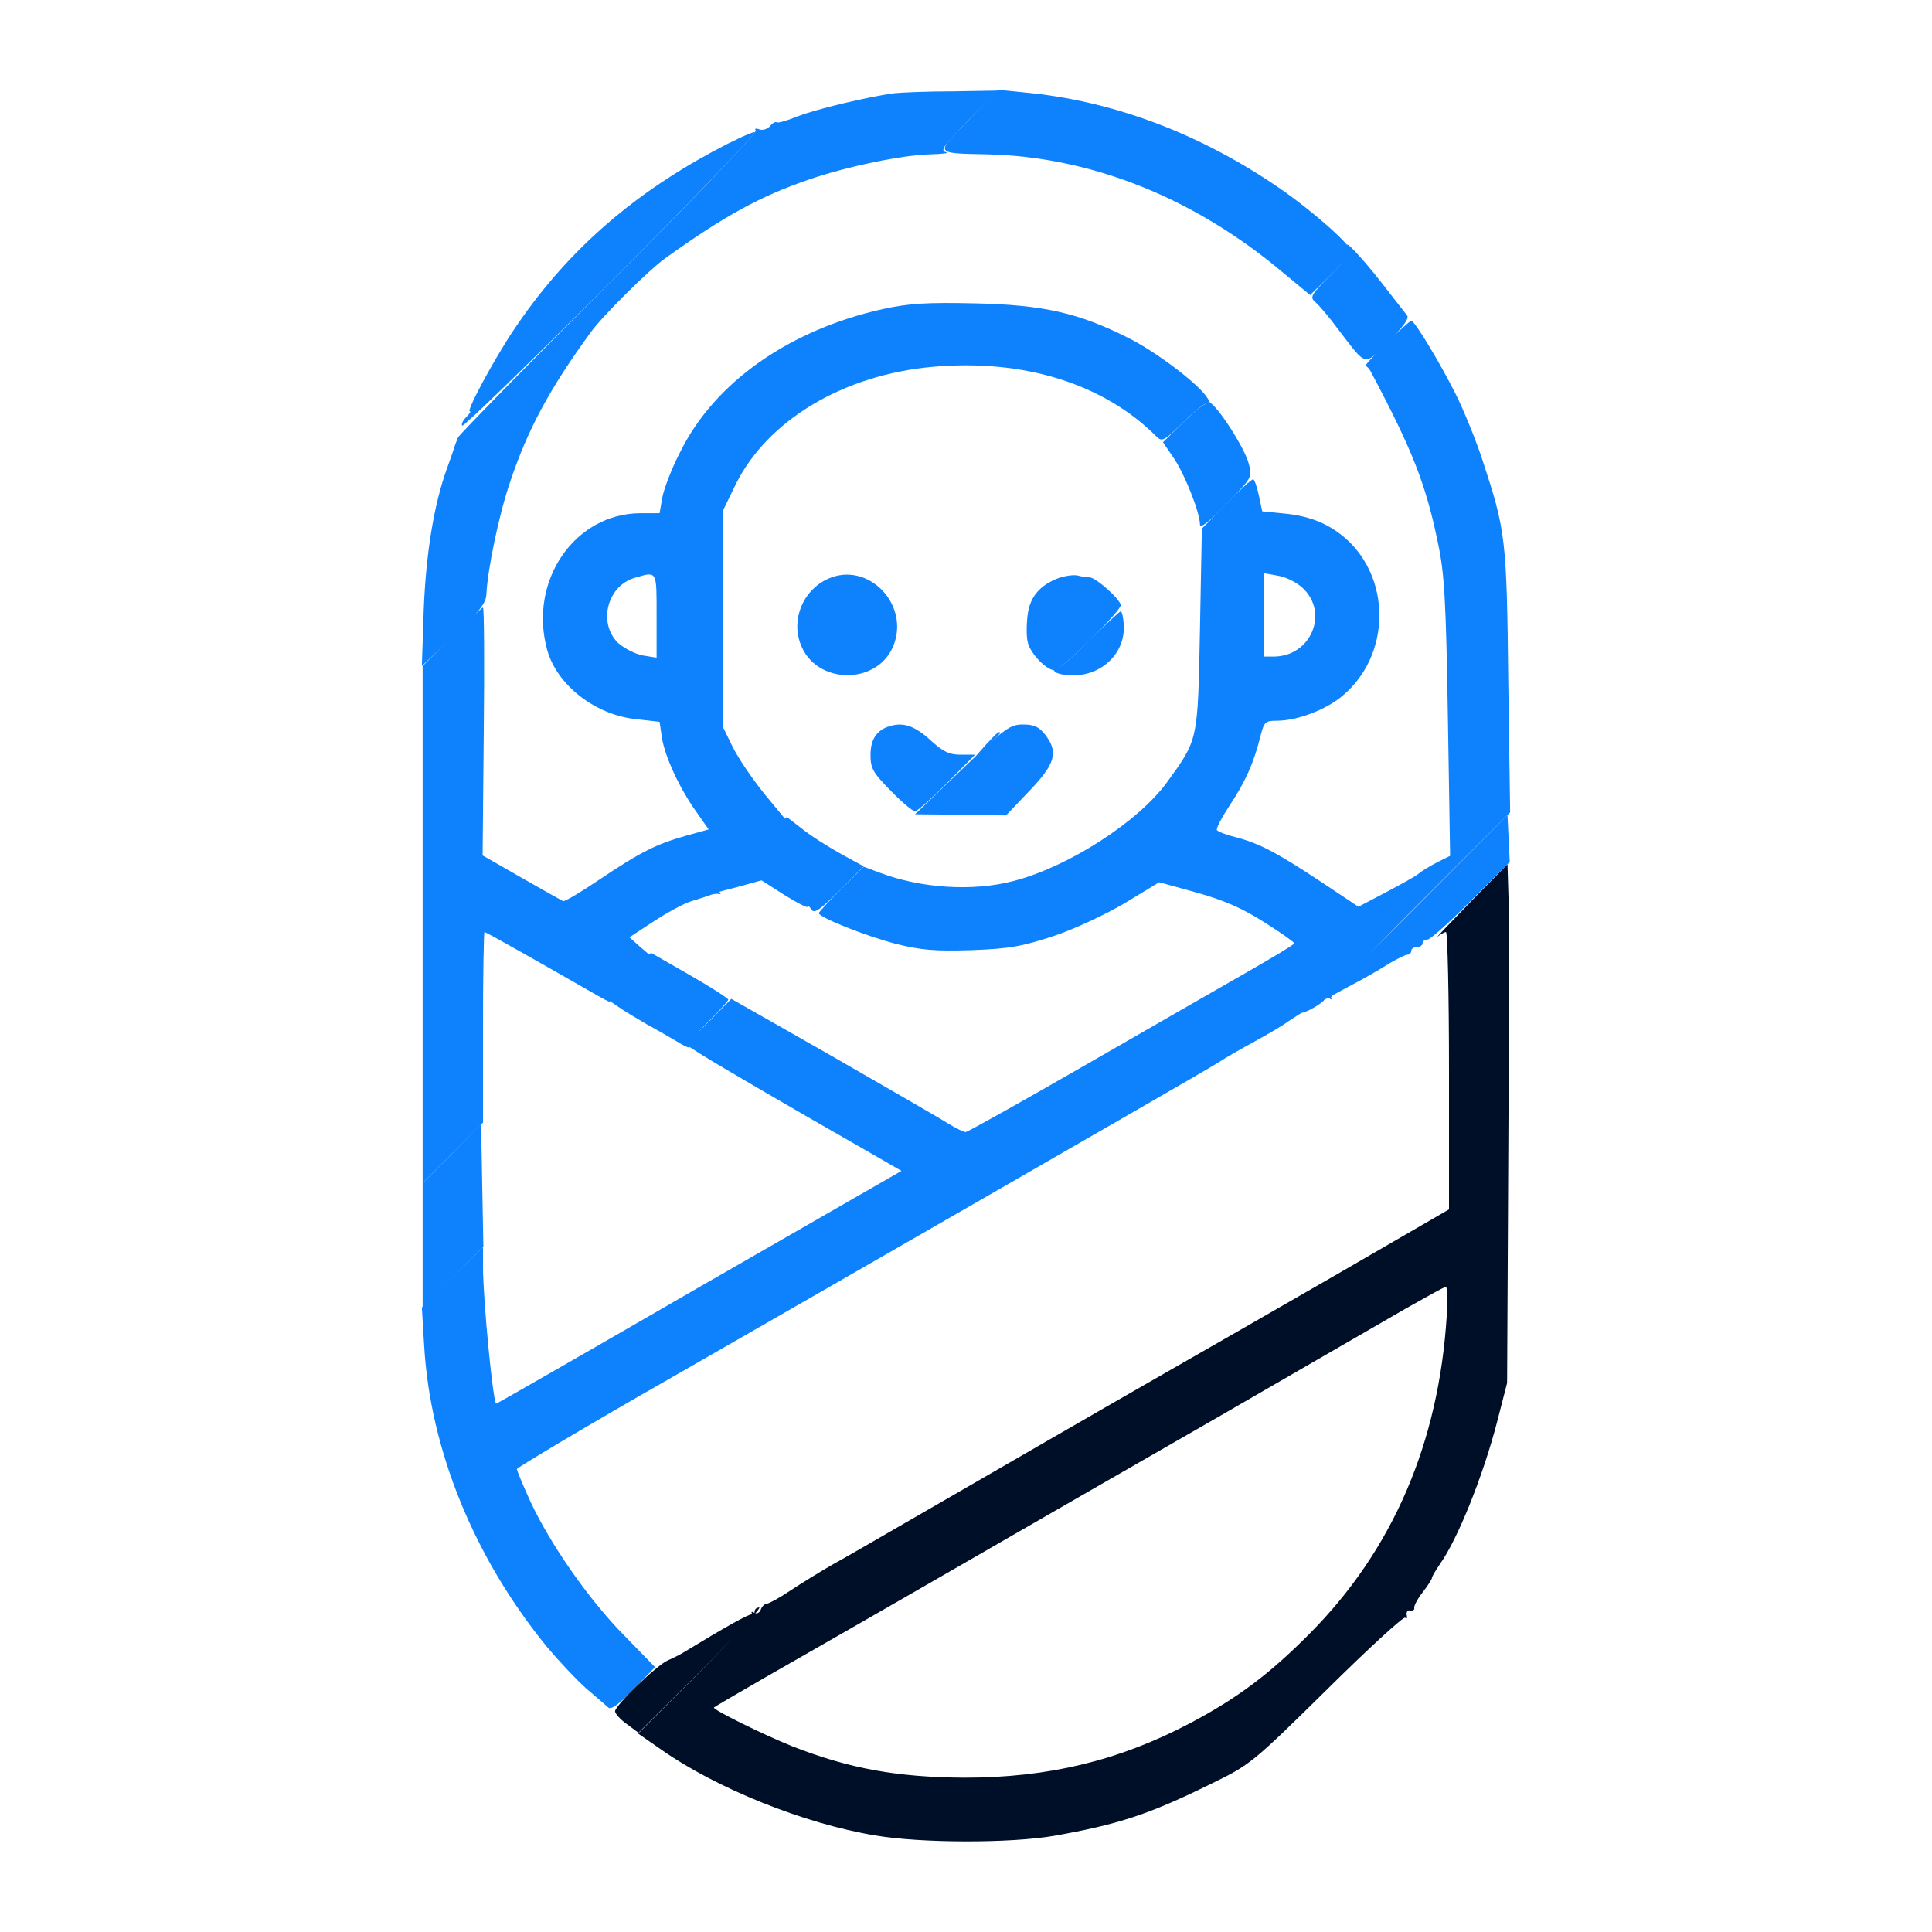
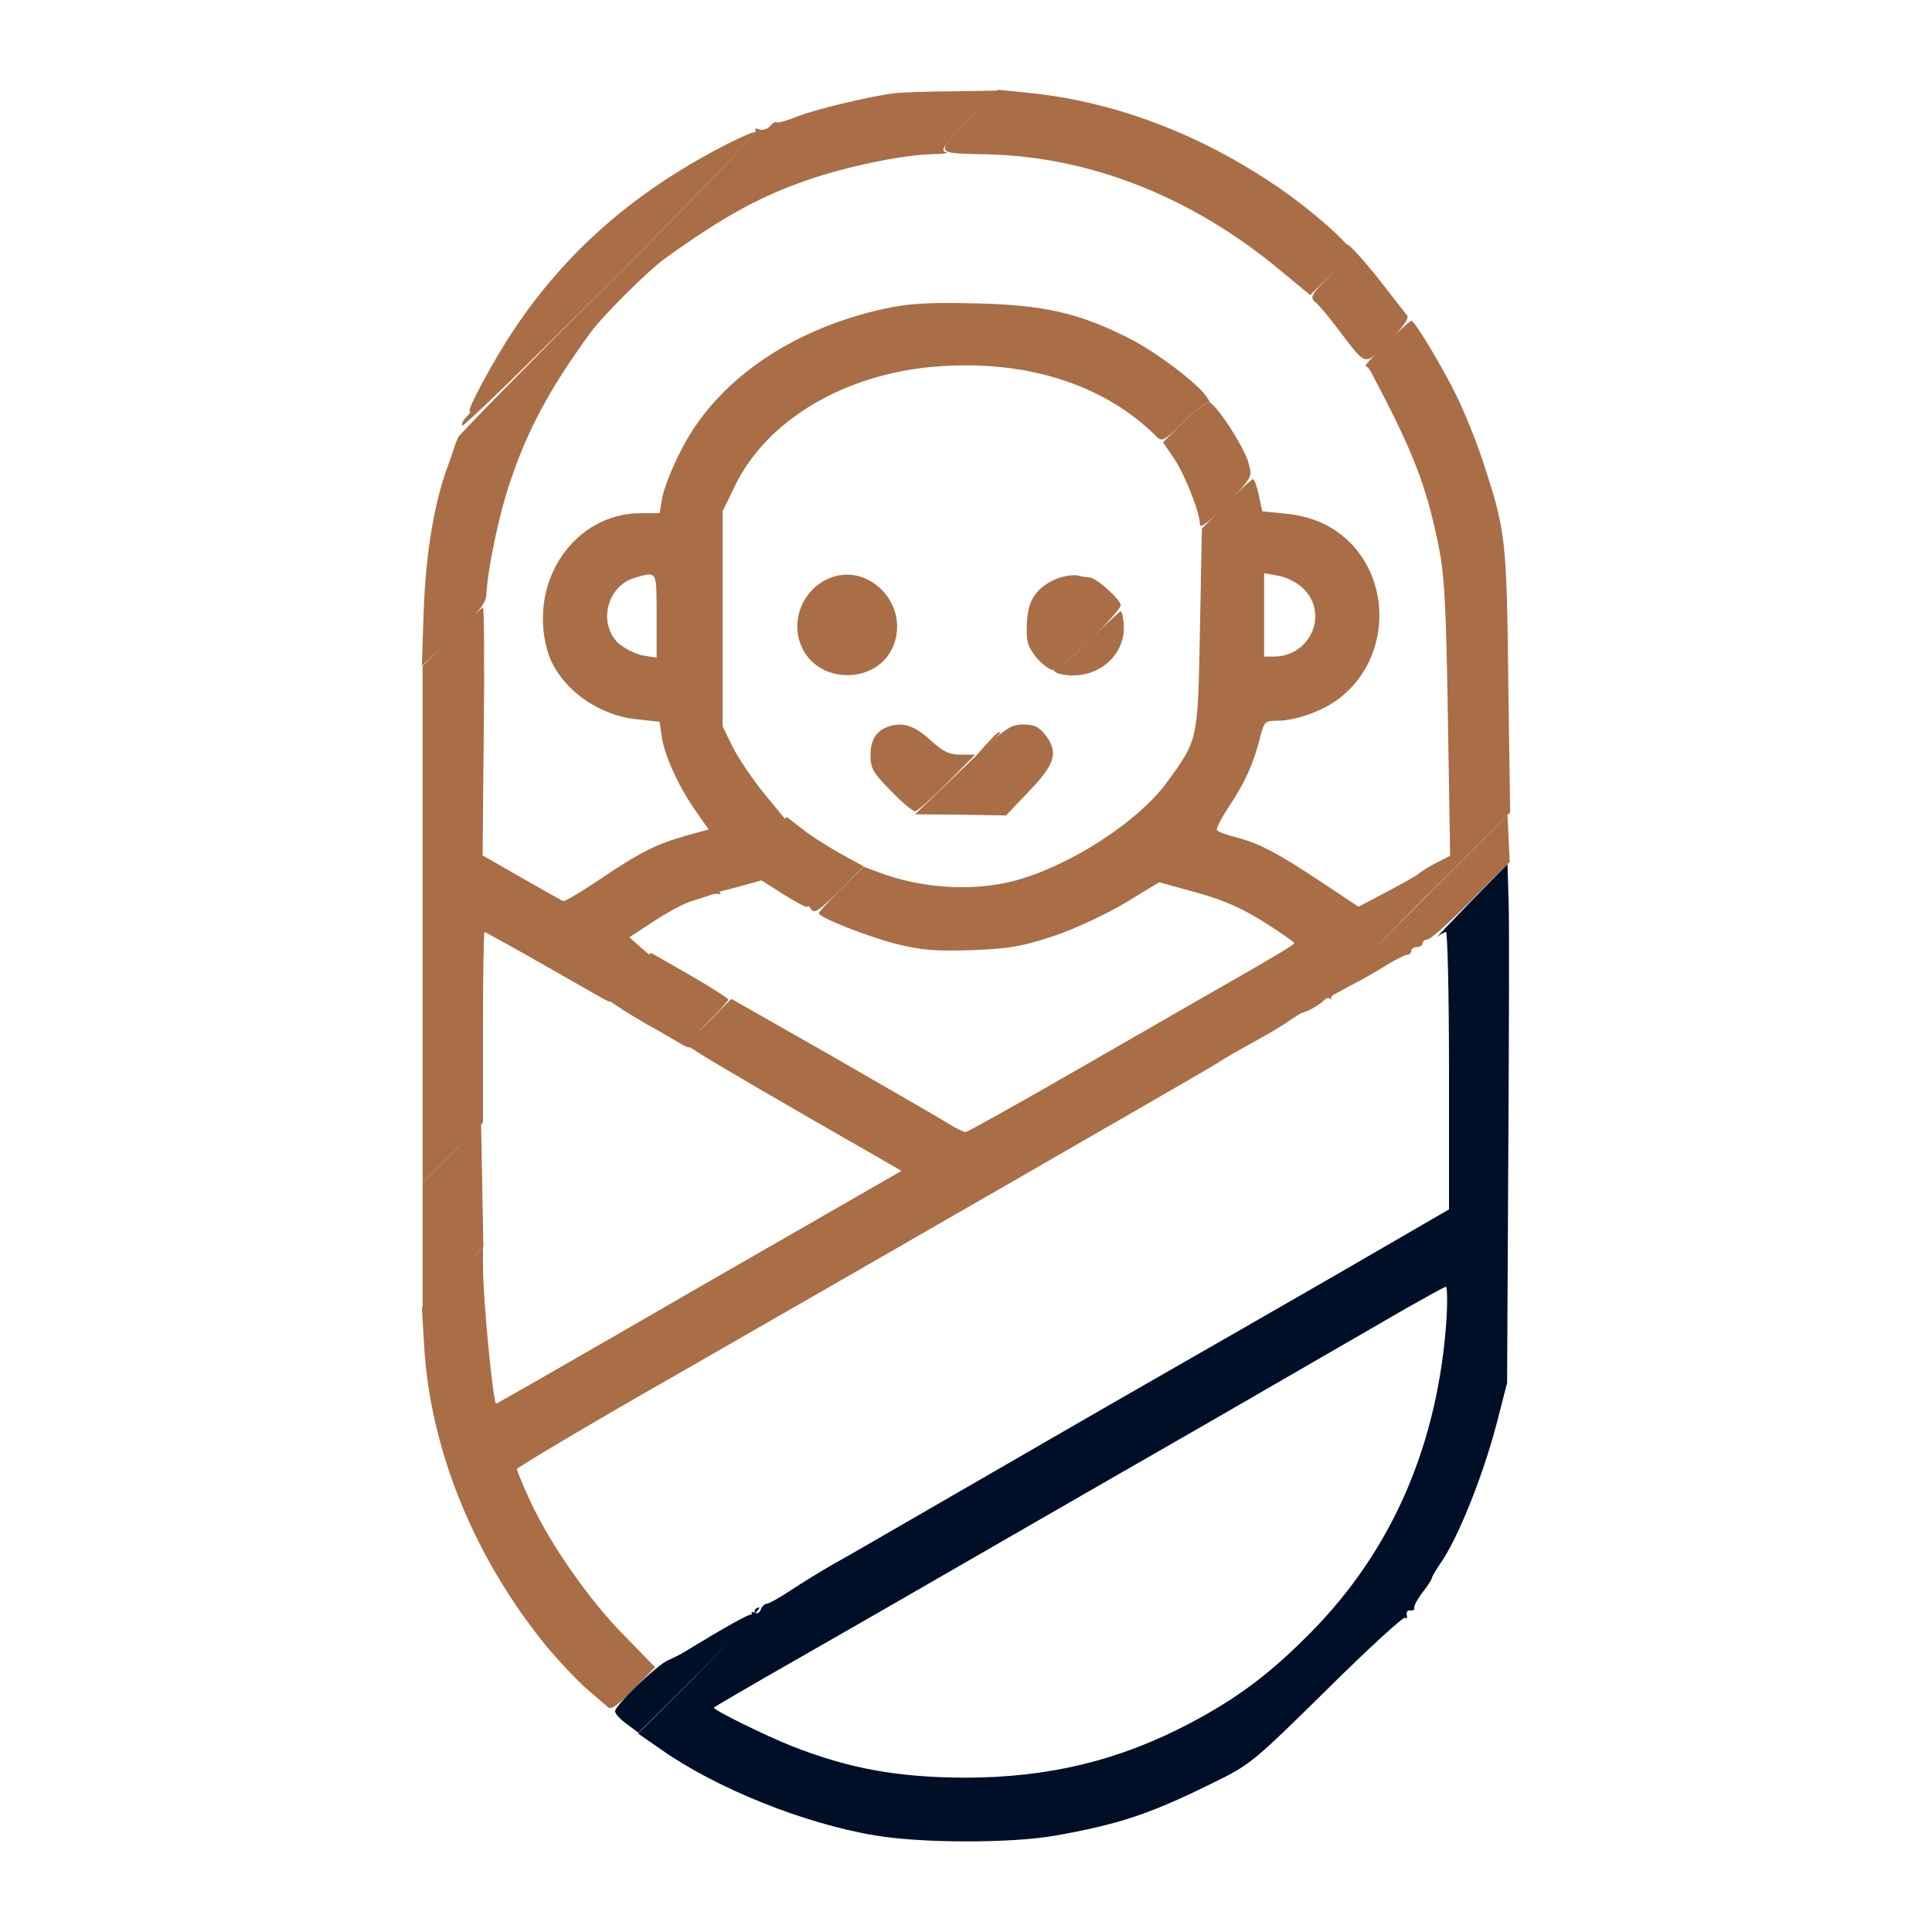
<svg xmlns="http://www.w3.org/2000/svg" width="40" height="40" viewBox="0 0 40 40" fill="none">
-   <path d="M14.766 3.133C13.016 4.078 11.68 5.266 10.633 6.836C10.234 7.43 9.648 8.516 9.727 8.516C9.758 8.516 9.719 8.57 9.648 8.641C9.578 8.711 9.547 8.789 9.57 8.812C9.594 8.844 10.992 7.484 12.68 5.797C14.367 4.109 15.688 2.734 15.625 2.734C15.562 2.734 15.172 2.914 14.766 3.133Z" fill="#0E82FD" />
-   <path d="M20.055 2.484C19.352 3.195 19.336 3.172 20.43 3.195C22.578 3.242 24.703 4.086 26.531 5.617L27.125 6.109L27.547 5.695C27.781 5.469 27.969 5.242 27.969 5.203C27.969 5.062 27.086 4.289 26.367 3.812C24.75 2.727 22.984 2.078 21.211 1.914L20.664 1.859L20.055 2.484Z" fill="#0E82FD" />
-   <path d="M18.281 6.398C16.344 6.828 14.797 7.914 14.086 9.352C13.906 9.695 13.742 10.133 13.711 10.305L13.656 10.625H13.258C11.891 10.633 10.938 12.031 11.328 13.453C11.531 14.188 12.328 14.805 13.18 14.891L13.656 14.945L13.703 15.266C13.766 15.672 14.07 16.32 14.414 16.805L14.672 17.172L14.195 17.305C13.586 17.477 13.258 17.641 12.398 18.219C12.016 18.477 11.688 18.672 11.656 18.656C11.625 18.641 11.234 18.422 10.797 18.172L9.992 17.711L10.016 15.148C10.031 13.734 10.023 12.578 10 12.578C9.977 12.578 9.688 12.852 9.352 13.188L8.75 13.789V19.141V24.492L9.375 23.867L10 23.242V21.273C10 20.188 10.016 19.297 10.031 19.297C10.062 19.297 11.195 19.938 12.422 20.641C12.57 20.727 12.672 20.766 12.633 20.734C12.602 20.703 12.773 20.469 13.016 20.227L13.461 19.781L13.242 19.594L13.031 19.406L13.531 19.078C13.805 18.898 14.148 18.711 14.297 18.664C14.445 18.617 14.625 18.562 14.688 18.539C14.75 18.508 14.836 18.5 14.883 18.508C14.922 18.523 14.93 18.5 14.898 18.469C14.867 18.438 15.164 18.086 15.555 17.688L16.266 16.969L15.828 16.438C15.586 16.141 15.289 15.703 15.172 15.469L14.961 15.039V12.812V10.586L15.227 10.039C15.883 8.703 17.461 7.758 19.32 7.594C21.203 7.43 22.852 7.945 23.945 9.039C24.062 9.156 24.109 9.125 24.523 8.719C24.766 8.477 25 8.305 25.039 8.336C25.07 8.375 25.055 8.32 24.984 8.219C24.789 7.93 23.922 7.273 23.352 6.992C22.328 6.477 21.602 6.312 20.195 6.281C19.188 6.258 18.82 6.281 18.281 6.398ZM13.594 12.742V13.617L13.305 13.57C13.148 13.539 12.922 13.422 12.797 13.312C12.375 12.898 12.57 12.125 13.148 11.961C13.609 11.828 13.594 11.805 13.594 12.742Z" fill="#0E82FD" />
-   <path d="M17.141 11.984C16.625 12.219 16.375 12.82 16.578 13.344C16.891 14.172 18.148 14.195 18.492 13.383C18.852 12.516 17.969 11.609 17.141 11.984Z" fill="#0E82FD" />
-   <path d="M18.516 1.93C18.023 1.992 16.891 2.258 16.5 2.414C16.289 2.5 16.094 2.555 16.078 2.531C16.055 2.516 15.992 2.547 15.945 2.609C15.891 2.672 15.789 2.703 15.727 2.68C15.648 2.648 15.617 2.664 15.648 2.703C15.672 2.75 14.312 4.172 12.617 5.859C10.922 7.555 9.516 8.992 9.484 9.055C9.453 9.125 9.422 9.211 9.406 9.258C9.398 9.297 9.328 9.492 9.258 9.688C8.984 10.438 8.82 11.453 8.773 12.617L8.734 13.789L9.398 13.164C9.922 12.664 10.062 12.492 10.07 12.305C10.094 11.797 10.328 10.656 10.562 9.977C10.922 8.898 11.383 8.039 12.234 6.875C12.477 6.539 13.43 5.594 13.766 5.352C14.984 4.477 15.742 4.062 16.742 3.719C17.539 3.445 18.672 3.211 19.258 3.195C19.516 3.188 19.664 3.172 19.578 3.148C19.461 3.117 19.547 3 20.047 2.492L20.664 1.875L19.727 1.891C19.211 1.891 18.664 1.914 18.516 1.93Z" fill="#0E82FD" />
-   <path d="M28.695 7.109C28.438 7.367 28.242 7.578 28.273 7.578C28.297 7.578 28.359 7.641 28.398 7.727C29.25 9.336 29.523 10.031 29.773 11.25C29.906 11.875 29.938 12.445 29.977 14.859L30.023 17.719L29.758 17.852C29.609 17.93 29.438 18.031 29.375 18.086C29.312 18.141 29 18.312 28.688 18.477L28.125 18.773L27.352 18.258C26.43 17.648 26.07 17.461 25.594 17.336C25.398 17.289 25.219 17.219 25.195 17.188C25.172 17.156 25.297 16.922 25.461 16.672C25.781 16.188 25.953 15.812 26.094 15.25C26.172 14.945 26.195 14.922 26.438 14.922C26.859 14.922 27.477 14.688 27.812 14.391C28.75 13.594 28.812 12.101 27.953 11.234C27.586 10.875 27.164 10.688 26.602 10.633L26.133 10.586L26.062 10.25C26.023 10.07 25.969 9.922 25.945 9.922C25.914 9.922 25.664 10.148 25.391 10.43L24.883 10.945L24.844 13.031C24.797 15.359 24.812 15.297 24.156 16.203C23.555 17.023 22.109 17.953 20.977 18.242C20.141 18.461 19.07 18.391 18.219 18.07L17.883 17.945L17.414 18.406C17.164 18.656 16.953 18.883 16.953 18.906C16.953 18.992 17.914 19.375 18.539 19.539C19.07 19.672 19.344 19.695 20.117 19.672C20.914 19.641 21.164 19.594 21.828 19.375C22.25 19.234 22.914 18.922 23.305 18.688L24 18.266L24.789 18.484C25.367 18.648 25.734 18.812 26.188 19.102C26.523 19.312 26.797 19.508 26.797 19.531C26.797 19.555 26.367 19.812 25.836 20.117C25.312 20.414 23.797 21.289 22.477 22.047C21.148 22.812 20.031 23.438 19.992 23.438C19.953 23.438 19.789 23.359 19.625 23.258C19.469 23.156 18.391 22.539 17.242 21.875L15.141 20.68L14.672 21.156L14.195 21.625L14.539 21.844C14.875 22.055 16.359 22.922 17.906 23.805L18.664 24.242L14.477 26.648C12.18 27.977 10.289 29.062 10.273 29.062C10.211 29.062 10 26.93 10 26.211V25.82L9.367 26.445L8.734 27.07L8.781 27.852C8.906 30.023 9.82 32.258 11.328 34.102C11.578 34.398 11.945 34.789 12.141 34.961C12.344 35.133 12.547 35.312 12.594 35.352C12.648 35.406 12.812 35.289 13.117 34.977L13.562 34.516L12.922 33.859C12.195 33.125 11.391 31.969 10.977 31.078C10.828 30.75 10.703 30.453 10.703 30.414C10.711 30.383 12.117 29.539 13.844 28.555C16.797 26.859 17.875 26.242 20.898 24.5C21.586 24.102 22.781 23.414 23.555 22.969C24.328 22.523 25.086 22.086 25.234 21.992C25.383 21.891 25.719 21.703 25.977 21.562C26.234 21.422 26.555 21.234 26.68 21.141C26.812 21.055 26.93 20.977 26.953 20.969C27.078 20.953 27.422 20.742 27.422 20.688C27.422 20.648 27.469 20.641 27.523 20.672C27.57 20.703 27.586 20.695 27.555 20.664C27.523 20.625 28.344 19.742 29.375 18.711L31.266 16.82L31.227 14.094C31.195 11.133 31.172 10.984 30.695 9.531C30.562 9.125 30.312 8.508 30.141 8.164C29.82 7.523 29.289 6.641 29.219 6.641C29.195 6.641 28.961 6.852 28.695 7.109ZM26.969 12.172C27.523 12.688 27.141 13.594 26.367 13.594H26.172V12.734V11.867L26.469 11.922C26.625 11.945 26.852 12.062 26.969 12.172Z" fill="#0E82FD" />
-   <path d="M22.539 13.273C22.203 13.617 21.891 13.875 21.852 13.852C21.805 13.828 21.797 13.844 21.828 13.891C21.859 13.945 22.031 13.984 22.211 13.984C22.828 13.984 23.305 13.508 23.266 12.93C23.258 12.781 23.227 12.656 23.203 12.656C23.18 12.656 22.883 12.938 22.539 13.273Z" fill="#0E82FD" />
-   <path d="M19.914 15.93L18.945 16.859L19.891 16.867L20.828 16.883L21.312 16.375C21.852 15.812 21.922 15.57 21.633 15.203C21.508 15.047 21.406 15 21.18 15C20.906 15 20.805 15.078 19.914 15.93Z" fill="#0E82FD" />
-   <path d="M27.922 5.141C27.969 5.219 27.852 5.391 27.547 5.695C27.141 6.101 27.117 6.156 27.227 6.25C27.305 6.312 27.523 6.57 27.719 6.836C28.305 7.601 28.234 7.586 28.75 7.07C29.047 6.773 29.18 6.594 29.133 6.531C29.094 6.484 28.859 6.18 28.609 5.859C28.188 5.32 27.766 4.875 27.922 5.141Z" fill="#0E82FD" />
-   <path d="M24.516 8.727L24.078 9.156L24.312 9.5C24.539 9.844 24.844 10.617 24.844 10.859C24.844 10.953 25.031 10.805 25.391 10.438C25.93 9.883 25.93 9.875 25.852 9.594C25.766 9.266 25.203 8.398 25.047 8.336C24.992 8.312 24.758 8.484 24.516 8.727Z" fill="#0E82FD" />
-   <path d="M21.914 11.969C21.523 12.117 21.312 12.367 21.273 12.758C21.25 12.953 21.25 13.203 21.281 13.305C21.336 13.539 21.688 13.898 21.844 13.875C21.992 13.851 23.203 12.656 23.203 12.531C23.203 12.414 22.688 11.953 22.555 11.953C22.5 11.953 22.391 11.937 22.305 11.914C22.219 11.898 22.047 11.922 21.914 11.969Z" fill="#0E82FD" />
-   <path d="M18.359 15.055C18.133 15.148 18.023 15.328 18.023 15.633C18.023 15.914 18.078 16 18.445 16.375C18.672 16.609 18.898 16.797 18.945 16.797C18.992 16.797 19.289 16.531 19.609 16.211L20.188 15.625H19.891C19.648 15.625 19.523 15.562 19.25 15.312C18.914 15.008 18.672 14.938 18.359 15.055Z" fill="#0E82FD" />
-   <path d="M20.422 15.406L20.195 15.664L20.453 15.438C20.586 15.305 20.703 15.195 20.703 15.18C20.703 15.117 20.641 15.172 20.422 15.406Z" fill="#0E82FD" />
-   <path d="M15.523 17.703L14.75 18.5L15.258 18.367L15.766 18.227L16.242 18.531C16.508 18.695 16.719 18.805 16.719 18.773C16.719 18.734 16.758 18.766 16.797 18.828C16.859 18.922 16.961 18.852 17.375 18.445L17.883 17.938L17.398 17.672C17.133 17.523 16.773 17.297 16.602 17.156L16.289 16.914L15.523 17.703Z" fill="#0E82FD" />
-   <path d="M13.023 20.203L12.57 20.687L12.789 20.836C12.906 20.922 13.188 21.086 13.398 21.211C13.617 21.328 13.906 21.5 14.055 21.586C14.203 21.68 14.305 21.711 14.273 21.672C14.25 21.625 14.414 21.398 14.648 21.172C14.883 20.937 15.078 20.727 15.078 20.695C15.078 20.672 14.719 20.437 14.281 20.187L13.477 19.727L13.023 20.203Z" fill="#0E82FD" />
-   <path d="M9.359 23.883L8.75 24.492V25.781V27.07L9.375 26.445L10.008 25.812L9.984 24.547L9.961 23.273L9.359 23.883Z" fill="#0E82FD" />
+   <path d="M14.766 3.133C13.016 4.078 11.68 5.266 10.633 6.836C10.234 7.43 9.648 8.516 9.727 8.516C9.758 8.516 9.719 8.57 9.648 8.641C9.578 8.711 9.547 8.789 9.57 8.812C9.594 8.844 10.992 7.484 12.68 5.797C14.367 4.109 15.688 2.734 15.625 2.734C15.562 2.734 15.172 2.914 14.766 3.133Z" fill="#a96e46" />
+   <path d="M20.055 2.484C19.352 3.195 19.336 3.172 20.43 3.195C22.578 3.242 24.703 4.086 26.531 5.617L27.125 6.109L27.547 5.695C27.781 5.469 27.969 5.242 27.969 5.203C27.969 5.062 27.086 4.289 26.367 3.812C24.75 2.727 22.984 2.078 21.211 1.914L20.664 1.859L20.055 2.484Z" fill="#a96e46" />
+   <path d="M18.281 6.398C16.344 6.828 14.797 7.914 14.086 9.352C13.906 9.695 13.742 10.133 13.711 10.305L13.656 10.625H13.258C11.891 10.633 10.938 12.031 11.328 13.453C11.531 14.188 12.328 14.805 13.18 14.891L13.656 14.945L13.703 15.266C13.766 15.672 14.07 16.32 14.414 16.805L14.672 17.172L14.195 17.305C13.586 17.477 13.258 17.641 12.398 18.219C12.016 18.477 11.688 18.672 11.656 18.656C11.625 18.641 11.234 18.422 10.797 18.172L9.992 17.711L10.016 15.148C10.031 13.734 10.023 12.578 10 12.578C9.977 12.578 9.688 12.852 9.352 13.188L8.75 13.789V19.141V24.492L9.375 23.867L10 23.242V21.273C10 20.188 10.016 19.297 10.031 19.297C10.062 19.297 11.195 19.938 12.422 20.641C12.57 20.727 12.672 20.766 12.633 20.734C12.602 20.703 12.773 20.469 13.016 20.227L13.461 19.781L13.242 19.594L13.031 19.406L13.531 19.078C13.805 18.898 14.148 18.711 14.297 18.664C14.445 18.617 14.625 18.562 14.688 18.539C14.75 18.508 14.836 18.5 14.883 18.508C14.922 18.523 14.93 18.5 14.898 18.469C14.867 18.438 15.164 18.086 15.555 17.688L16.266 16.969L15.828 16.438C15.586 16.141 15.289 15.703 15.172 15.469L14.961 15.039V12.812V10.586L15.227 10.039C15.883 8.703 17.461 7.758 19.32 7.594C21.203 7.43 22.852 7.945 23.945 9.039C24.062 9.156 24.109 9.125 24.523 8.719C24.766 8.477 25 8.305 25.039 8.336C25.07 8.375 25.055 8.32 24.984 8.219C24.789 7.93 23.922 7.273 23.352 6.992C22.328 6.477 21.602 6.312 20.195 6.281C19.188 6.258 18.82 6.281 18.281 6.398ZM13.594 12.742V13.617L13.305 13.57C13.148 13.539 12.922 13.422 12.797 13.312C12.375 12.898 12.57 12.125 13.148 11.961C13.609 11.828 13.594 11.805 13.594 12.742Z" fill="#a96e46" />
+   <path d="M17.141 11.984C16.625 12.219 16.375 12.82 16.578 13.344C16.891 14.172 18.148 14.195 18.492 13.383C18.852 12.516 17.969 11.609 17.141 11.984Z" fill="#a96e46" />
+   <path d="M18.516 1.93C18.023 1.992 16.891 2.258 16.5 2.414C16.289 2.5 16.094 2.555 16.078 2.531C16.055 2.516 15.992 2.547 15.945 2.609C15.891 2.672 15.789 2.703 15.727 2.68C15.648 2.648 15.617 2.664 15.648 2.703C15.672 2.75 14.312 4.172 12.617 5.859C10.922 7.555 9.516 8.992 9.484 9.055C9.453 9.125 9.422 9.211 9.406 9.258C9.398 9.297 9.328 9.492 9.258 9.688C8.984 10.438 8.82 11.453 8.773 12.617L8.734 13.789L9.398 13.164C9.922 12.664 10.062 12.492 10.07 12.305C10.094 11.797 10.328 10.656 10.562 9.977C10.922 8.898 11.383 8.039 12.234 6.875C12.477 6.539 13.43 5.594 13.766 5.352C14.984 4.477 15.742 4.062 16.742 3.719C17.539 3.445 18.672 3.211 19.258 3.195C19.516 3.188 19.664 3.172 19.578 3.148C19.461 3.117 19.547 3 20.047 2.492L20.664 1.875L19.727 1.891C19.211 1.891 18.664 1.914 18.516 1.93Z" fill="#a96e46" />
+   <path d="M28.695 7.109C28.438 7.367 28.242 7.578 28.273 7.578C28.297 7.578 28.359 7.641 28.398 7.727C29.25 9.336 29.523 10.031 29.773 11.25C29.906 11.875 29.938 12.445 29.977 14.859L30.023 17.719L29.758 17.852C29.609 17.93 29.438 18.031 29.375 18.086C29.312 18.141 29 18.312 28.688 18.477L28.125 18.773L27.352 18.258C26.43 17.648 26.07 17.461 25.594 17.336C25.398 17.289 25.219 17.219 25.195 17.188C25.172 17.156 25.297 16.922 25.461 16.672C25.781 16.188 25.953 15.812 26.094 15.25C26.172 14.945 26.195 14.922 26.438 14.922C26.859 14.922 27.477 14.688 27.812 14.391C28.75 13.594 28.812 12.101 27.953 11.234C27.586 10.875 27.164 10.688 26.602 10.633L26.133 10.586L26.062 10.25C26.023 10.07 25.969 9.922 25.945 9.922C25.914 9.922 25.664 10.148 25.391 10.43L24.883 10.945L24.844 13.031C24.797 15.359 24.812 15.297 24.156 16.203C23.555 17.023 22.109 17.953 20.977 18.242C20.141 18.461 19.07 18.391 18.219 18.07L17.883 17.945L17.414 18.406C17.164 18.656 16.953 18.883 16.953 18.906C16.953 18.992 17.914 19.375 18.539 19.539C19.07 19.672 19.344 19.695 20.117 19.672C20.914 19.641 21.164 19.594 21.828 19.375C22.25 19.234 22.914 18.922 23.305 18.688L24 18.266L24.789 18.484C25.367 18.648 25.734 18.812 26.188 19.102C26.523 19.312 26.797 19.508 26.797 19.531C26.797 19.555 26.367 19.812 25.836 20.117C25.312 20.414 23.797 21.289 22.477 22.047C21.148 22.812 20.031 23.438 19.992 23.438C19.953 23.438 19.789 23.359 19.625 23.258C19.469 23.156 18.391 22.539 17.242 21.875L15.141 20.68L14.672 21.156L14.195 21.625L14.539 21.844C14.875 22.055 16.359 22.922 17.906 23.805L18.664 24.242L14.477 26.648C12.18 27.977 10.289 29.062 10.273 29.062C10.211 29.062 10 26.93 10 26.211V25.82L9.367 26.445L8.734 27.07L8.781 27.852C8.906 30.023 9.82 32.258 11.328 34.102C11.578 34.398 11.945 34.789 12.141 34.961C12.344 35.133 12.547 35.312 12.594 35.352C12.648 35.406 12.812 35.289 13.117 34.977L13.562 34.516L12.922 33.859C12.195 33.125 11.391 31.969 10.977 31.078C10.828 30.75 10.703 30.453 10.703 30.414C10.711 30.383 12.117 29.539 13.844 28.555C16.797 26.859 17.875 26.242 20.898 24.5C21.586 24.102 22.781 23.414 23.555 22.969C24.328 22.523 25.086 22.086 25.234 21.992C25.383 21.891 25.719 21.703 25.977 21.562C26.234 21.422 26.555 21.234 26.68 21.141C26.812 21.055 26.93 20.977 26.953 20.969C27.078 20.953 27.422 20.742 27.422 20.688C27.422 20.648 27.469 20.641 27.523 20.672C27.57 20.703 27.586 20.695 27.555 20.664C27.523 20.625 28.344 19.742 29.375 18.711L31.266 16.82L31.227 14.094C31.195 11.133 31.172 10.984 30.695 9.531C30.562 9.125 30.312 8.508 30.141 8.164C29.82 7.523 29.289 6.641 29.219 6.641C29.195 6.641 28.961 6.852 28.695 7.109ZM26.969 12.172C27.523 12.688 27.141 13.594 26.367 13.594H26.172V12.734V11.867L26.469 11.922C26.625 11.945 26.852 12.062 26.969 12.172Z" fill="#a96e46" />
+   <path d="M22.539 13.273C22.203 13.617 21.891 13.875 21.852 13.852C21.805 13.828 21.797 13.844 21.828 13.891C21.859 13.945 22.031 13.984 22.211 13.984C22.828 13.984 23.305 13.508 23.266 12.93C23.258 12.781 23.227 12.656 23.203 12.656C23.18 12.656 22.883 12.938 22.539 13.273Z" fill="#a96e46" />
+   <path d="M19.914 15.93L18.945 16.859L19.891 16.867L20.828 16.883L21.312 16.375C21.852 15.812 21.922 15.57 21.633 15.203C21.508 15.047 21.406 15 21.18 15C20.906 15 20.805 15.078 19.914 15.93Z" fill="#a96e46" />
+   <path d="M27.922 5.141C27.969 5.219 27.852 5.391 27.547 5.695C27.141 6.101 27.117 6.156 27.227 6.25C27.305 6.312 27.523 6.57 27.719 6.836C28.305 7.601 28.234 7.586 28.75 7.07C29.047 6.773 29.18 6.594 29.133 6.531C29.094 6.484 28.859 6.18 28.609 5.859C28.188 5.32 27.766 4.875 27.922 5.141Z" fill="#a96e46" />
+   <path d="M24.516 8.727L24.078 9.156L24.312 9.5C24.539 9.844 24.844 10.617 24.844 10.859C24.844 10.953 25.031 10.805 25.391 10.438C25.93 9.883 25.93 9.875 25.852 9.594C25.766 9.266 25.203 8.398 25.047 8.336C24.992 8.312 24.758 8.484 24.516 8.727Z" fill="#a96e46" />
+   <path d="M21.914 11.969C21.523 12.117 21.312 12.367 21.273 12.758C21.25 12.953 21.25 13.203 21.281 13.305C21.336 13.539 21.688 13.898 21.844 13.875C21.992 13.851 23.203 12.656 23.203 12.531C23.203 12.414 22.688 11.953 22.555 11.953C22.5 11.953 22.391 11.937 22.305 11.914C22.219 11.898 22.047 11.922 21.914 11.969Z" fill="#a96e46" />
+   <path d="M18.359 15.055C18.133 15.148 18.023 15.328 18.023 15.633C18.023 15.914 18.078 16 18.445 16.375C18.672 16.609 18.898 16.797 18.945 16.797C18.992 16.797 19.289 16.531 19.609 16.211L20.188 15.625H19.891C19.648 15.625 19.523 15.562 19.25 15.312C18.914 15.008 18.672 14.938 18.359 15.055Z" fill="#a96e46" />
+   <path d="M20.422 15.406L20.195 15.664L20.453 15.438C20.586 15.305 20.703 15.195 20.703 15.18C20.703 15.117 20.641 15.172 20.422 15.406Z" fill="#a96e46" />
+   <path d="M15.523 17.703L14.75 18.5L15.258 18.367L15.766 18.227L16.242 18.531C16.508 18.695 16.719 18.805 16.719 18.773C16.719 18.734 16.758 18.766 16.797 18.828C16.859 18.922 16.961 18.852 17.375 18.445L17.883 17.938L17.398 17.672C17.133 17.523 16.773 17.297 16.602 17.156L16.289 16.914L15.523 17.703Z" fill="#a96e46" />
+   <path d="M13.023 20.203L12.57 20.687L12.789 20.836C12.906 20.922 13.188 21.086 13.398 21.211C13.617 21.328 13.906 21.5 14.055 21.586C14.203 21.68 14.305 21.711 14.273 21.672C14.25 21.625 14.414 21.398 14.648 21.172C14.883 20.937 15.078 20.727 15.078 20.695C15.078 20.672 14.719 20.437 14.281 20.187L13.477 19.727L13.023 20.203Z" fill="#a96e46" />
+   <path d="M9.359 23.883L8.75 24.492V25.781V27.07L9.375 26.445L10.008 25.812L9.984 24.547L9.961 23.273L9.359 23.883Z" fill="#a96e46" />
  <path d="M30.43 18.688C30 19.133 29.703 19.445 29.766 19.391C29.82 19.344 29.906 19.297 29.938 19.297C29.969 19.297 30 20.586 30 22.172V25.039L27.641 26.406C26.336 27.156 24.75 28.07 24.102 28.438C22.914 29.117 20.578 30.469 18.711 31.547C18.156 31.867 17.484 32.258 17.227 32.398C16.969 32.547 16.578 32.789 16.352 32.938C16.133 33.086 15.914 33.203 15.875 33.203C15.836 33.203 15.773 33.258 15.75 33.328C15.727 33.391 15.664 33.422 15.617 33.391C15.562 33.359 15.547 33.367 15.57 33.414C15.594 33.453 15.078 34.023 14.414 34.688L13.211 35.891L13.695 36.227C14.828 37.023 16.648 37.758 18.117 38C19.07 38.164 20.93 38.164 21.828 38.008C23.148 37.773 23.781 37.57 25.078 36.93C25.883 36.539 25.93 36.5 27.469 34.984C28.328 34.133 29.062 33.461 29.094 33.492C29.125 33.531 29.141 33.5 29.125 33.438C29.109 33.375 29.148 33.328 29.203 33.344C29.25 33.352 29.289 33.328 29.281 33.297C29.266 33.258 29.344 33.109 29.453 32.969C29.562 32.828 29.648 32.695 29.648 32.664C29.648 32.641 29.727 32.508 29.812 32.383C30.18 31.867 30.703 30.562 30.992 29.453L31.203 28.633L31.227 24.023C31.242 21.484 31.25 19.07 31.234 18.648L31.211 17.891L30.43 18.688ZM29.953 27.242C29.789 29.875 28.836 32.086 27.125 33.812C26.289 34.656 25.625 35.156 24.633 35.68C23.164 36.453 21.703 36.805 19.969 36.805C18.57 36.797 17.586 36.617 16.406 36.156C15.82 35.922 14.742 35.391 14.781 35.352C14.797 35.336 15.266 35.062 15.82 34.742C16.789 34.188 18.008 33.492 20.742 31.914C21.43 31.516 23.414 30.375 25.156 29.375C26.898 28.367 28.672 27.344 29.102 27.094C29.531 26.852 29.906 26.641 29.938 26.641C29.961 26.641 29.969 26.914 29.953 27.242Z" fill="#000F28" />
-   <path d="M29.297 18.797L27.383 20.719L27.93 20.422C28.234 20.266 28.609 20.047 28.766 19.945C28.93 19.852 29.094 19.766 29.141 19.766C29.18 19.766 29.219 19.727 29.219 19.688C29.219 19.641 29.273 19.609 29.336 19.609C29.398 19.609 29.453 19.57 29.453 19.531C29.453 19.484 29.5 19.453 29.555 19.453C29.609 19.453 30.016 19.094 30.453 18.648L31.258 17.844L31.234 17.359L31.211 16.875L29.297 18.797Z" fill="#0E82FD" />
+   <path d="M29.297 18.797L27.383 20.719L27.93 20.422C28.234 20.266 28.609 20.047 28.766 19.945C28.93 19.852 29.094 19.766 29.141 19.766C29.18 19.766 29.219 19.727 29.219 19.688C29.219 19.641 29.273 19.609 29.336 19.609C29.398 19.609 29.453 19.57 29.453 19.531C29.453 19.484 29.5 19.453 29.555 19.453C29.609 19.453 30.016 19.094 30.453 18.648L31.258 17.844L31.234 17.359L31.211 16.875L29.297 18.797Z" fill="#a96e46" />
  <path d="M15.625 33.359C15.625 33.398 15.602 33.43 15.57 33.422C15.516 33.406 15 33.695 14.18 34.195C14.094 34.25 13.938 34.328 13.828 34.375C13.594 34.477 12.734 35.312 12.734 35.43C12.734 35.477 12.844 35.602 12.977 35.695L13.219 35.875L14.523 34.578C15.234 33.867 15.773 33.281 15.719 33.281C15.672 33.281 15.625 33.312 15.625 33.359Z" fill="#000F28" />
</svg>
